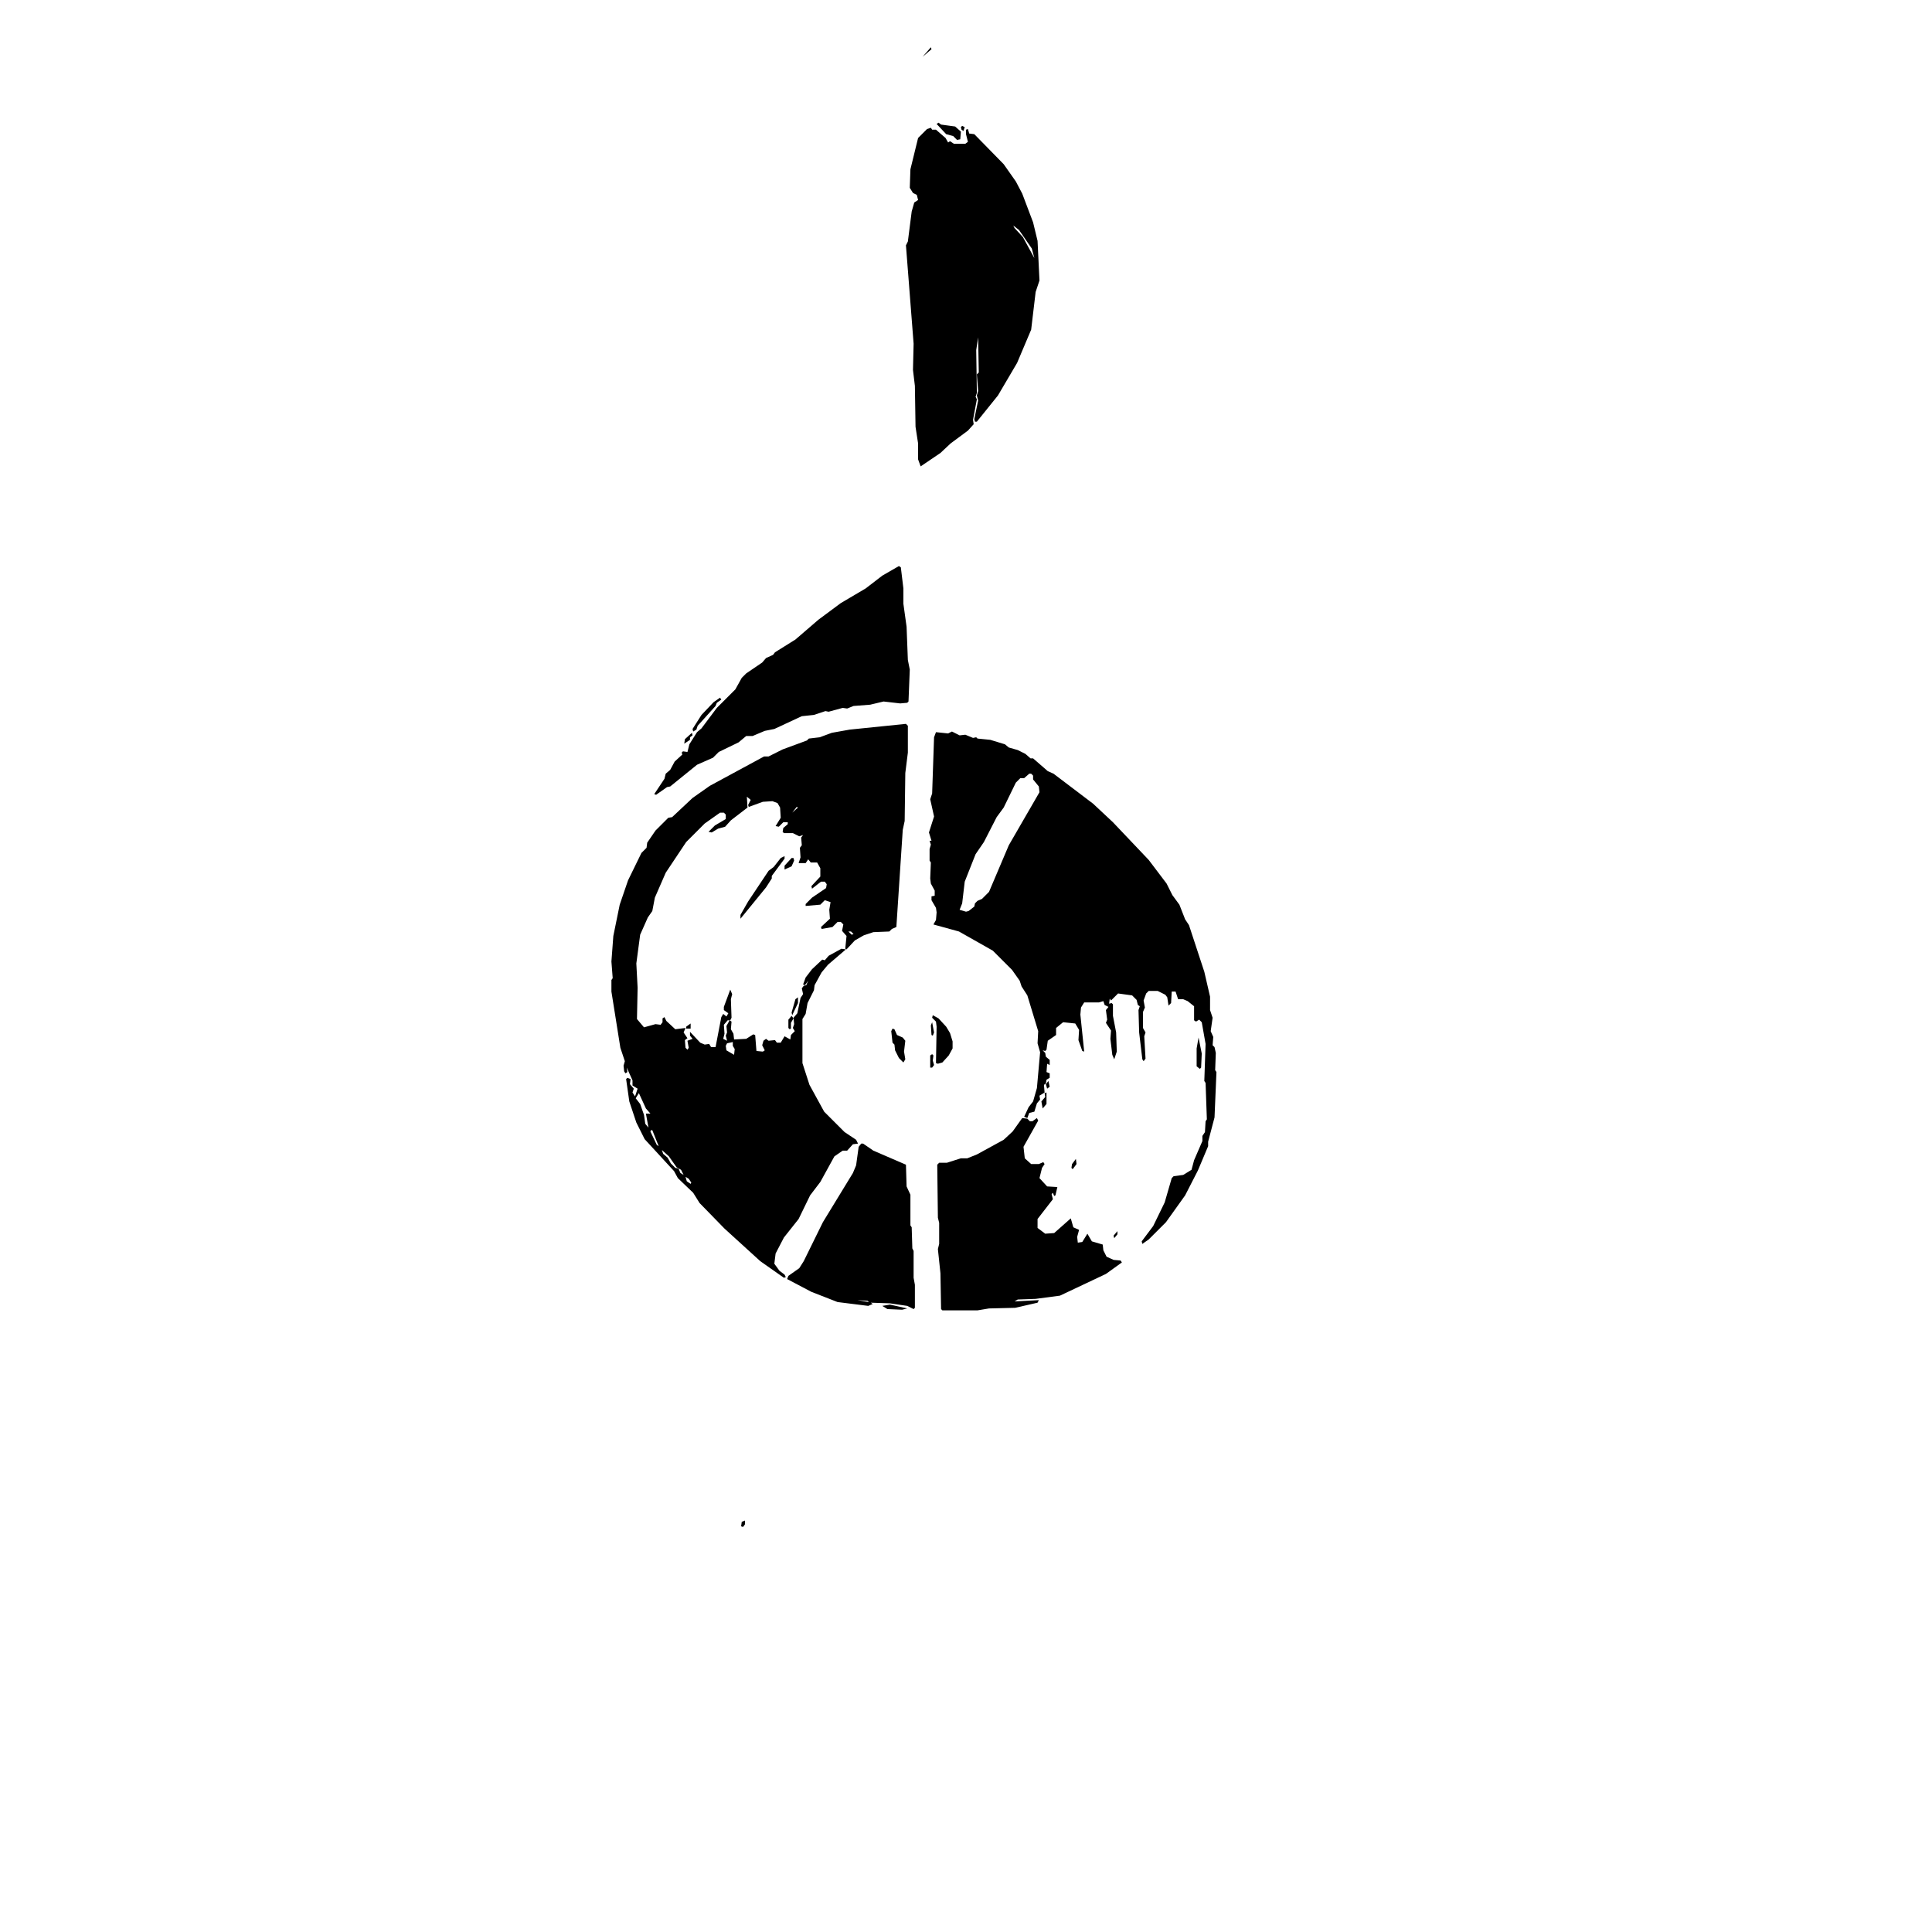
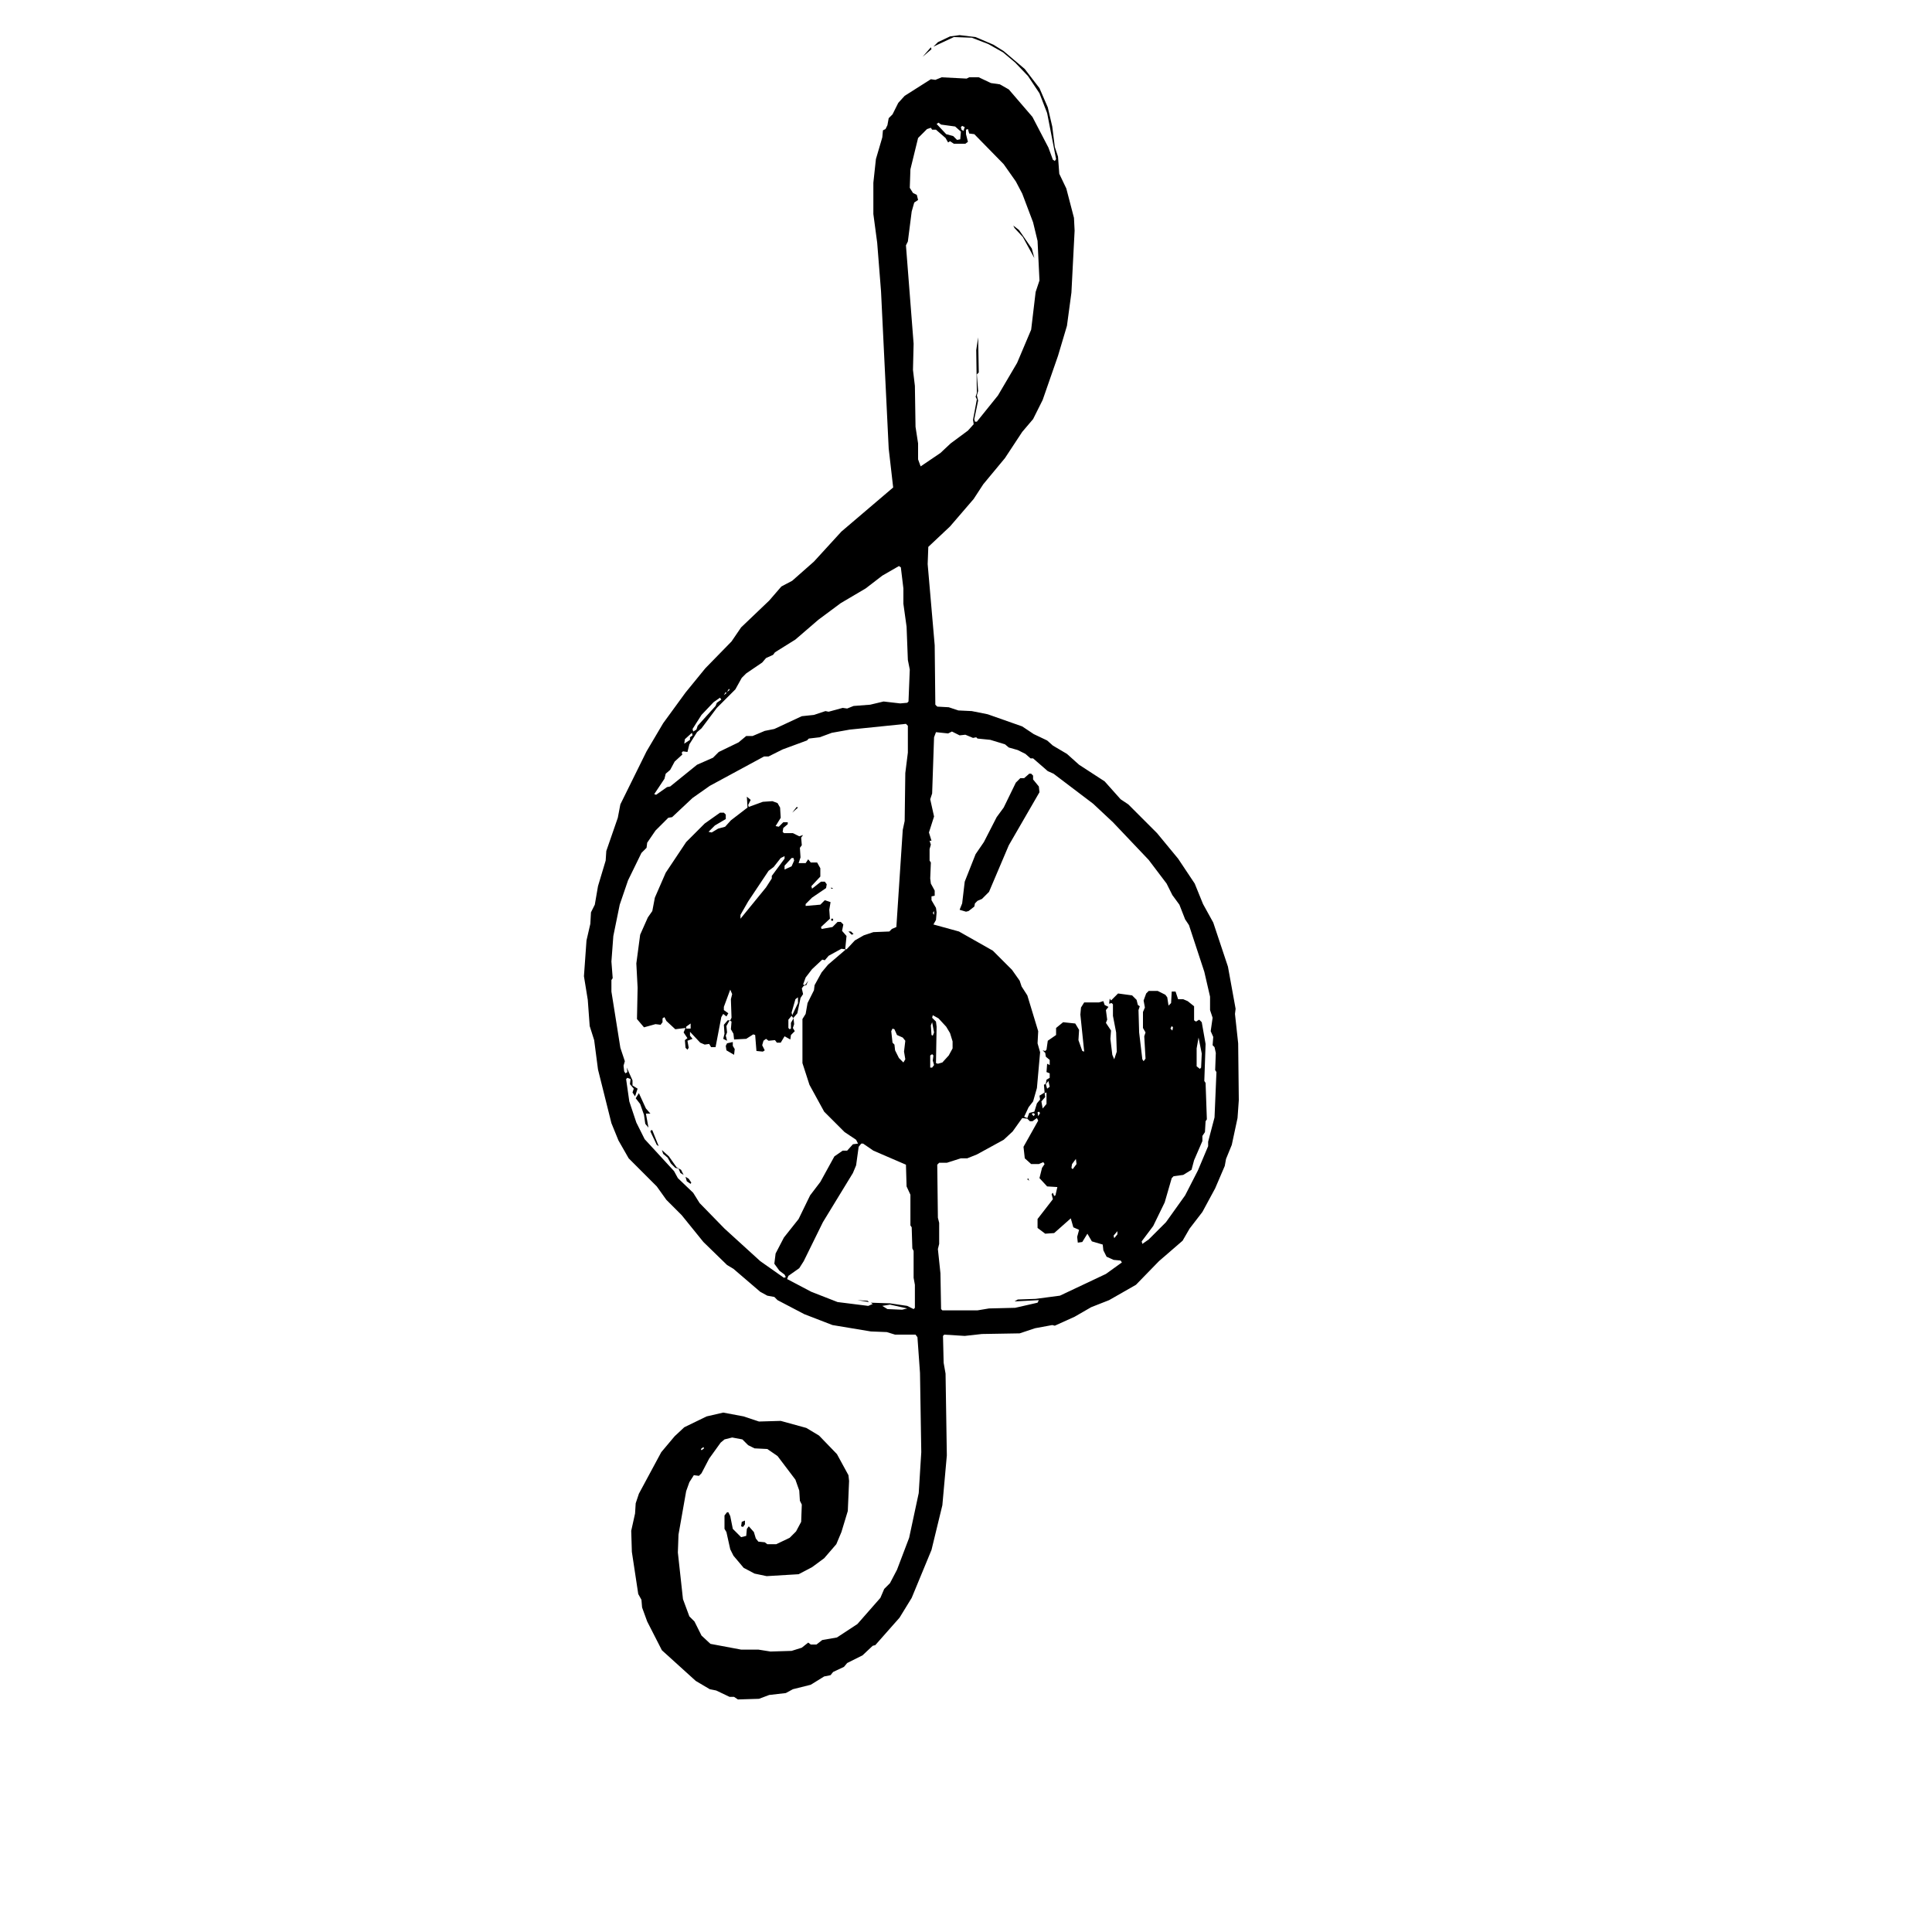
<svg xmlns="http://www.w3.org/2000/svg" viewBox="0 0 3024 3024" width="100%" height="100%">
-   <path fill="currentColor" fill-rule="evenodd" d="M 1166,2380 L 1161,2382 L 1160,2389 L 1163,2390 L 1166,2386 Z M 1342,2035 L 1360,2038 L 1358,2036 Z M 1073,1842 L 1075,1849 L 1081,1853 L 1082,1851 L 1078,1845 Z M 1036,1800 L 1038,1806 L 1045,1812 L 1050,1821 L 1057,1828 L 1062,1829 L 1065,1836 L 1070,1839 L 1066,1831 L 1059,1827 L 1047,1810 Z M 1019,1769 L 1018,1771 L 1028,1792 L 1031,1794 L 1021,1769 Z M 1000,1711 L 995,1719 L 1002,1728 L 1008,1745 L 1010,1759 L 1015,1765 L 1011,1743 L 1018,1743 L 1011,1735 Z M 1138,1633 L 1136,1637 L 1137,1644 L 1149,1651 L 1150,1642 L 1147,1637 L 1147,1631 Z M 1328,1458 L 1333,1463 L 1336,1462 L 1332,1458 Z M 1249,1264 L 1247,1263 L 1240,1272 Z M 1614,1211 L 1611,1211 L 1603,1218 L 1597,1218 L 1590,1225 L 1571,1264 L 1560,1279 L 1540,1318 L 1527,1337 L 1510,1380 L 1506,1414 L 1502,1424 L 1512,1427 L 1516,1426 L 1525,1419 L 1526,1414 L 1530,1410 L 1537,1407 L 1548,1396 L 1579,1323 L 1627,1240 L 1626,1231 L 1617,1220 L 1617,1214 Z M 1530,488 L 1529,508 Z M 1583,347 L 1588,357 L 1601,371 L 1619,404 L 1615,389 L 1595,360 L 1586,353 Z M 1457,74 L 1444,89 L 1458,77 Z M 1381,2044 L 1393,2042 L 1420,2048 L 1412,2050 L 1389,2049 Z M 1749,1927 L 1749,1932 L 1744,1938 L 1743,1934 Z M 1684,1814 L 1685,1822 L 1679,1830 L 1677,1828 L 1678,1822 Z M 1348,1790 L 1351,1790 L 1367,1801 L 1418,1823 L 1419,1857 L 1425,1870 L 1425,1918 L 1427,1921 L 1428,1954 L 1430,1958 L 1430,2000 L 1432,2011 L 1432,2047 L 1430,2049 L 1420,2044 L 1393,2040 L 1363,2039 L 1366,2041 L 1359,2044 L 1311,2038 L 1270,2022 L 1232,2002 L 1234,1997 L 1251,1985 L 1258,1974 L 1288,1913 L 1335,1836 L 1340,1824 L 1344,1795 Z M 1623,1750 L 1625,1754 L 1602,1795 L 1604,1813 L 1614,1822 L 1626,1822 L 1633,1819 L 1635,1822 L 1631,1828 L 1627,1844 L 1639,1857 L 1655,1858 L 1652,1871 L 1650,1872 L 1648,1867 L 1646,1869 L 1648,1877 L 1624,1908 L 1624,1922 L 1636,1931 L 1650,1930 L 1676,1907 L 1680,1921 L 1689,1925 L 1686,1936 L 1687,1945 L 1694,1944 L 1702,1931 L 1709,1943 L 1726,1948 L 1727,1957 L 1732,1967 L 1743,1972 L 1754,1973 L 1756,1976 L 1731,1994 L 1659,2028 L 1621,2033 L 1593,2034 L 1588,2037 L 1626,2035 L 1624,2039 L 1589,2047 L 1548,2048 L 1530,2051 L 1475,2051 L 1473,2049 L 1472,1993 L 1468,1955 L 1470,1947 L 1470,1914 L 1468,1906 L 1467,1823 L 1470,1820 L 1482,1820 L 1504,1813 L 1514,1813 L 1529,1807 L 1571,1784 L 1585,1771 L 1600,1750 L 1608,1751 L 1612,1755 L 1616,1755 Z M 1638,1710 L 1638,1728 L 1632,1735 L 1630,1724 L 1636,1717 L 1635,1711 Z M 1641,1692 L 1643,1701 L 1639,1704 L 1637,1697 Z M 1459,1650 L 1461,1652 L 1460,1660 L 1462,1667 L 1459,1671 L 1456,1671 L 1456,1652 Z M 1876,1624 L 1881,1649 L 1880,1671 L 1878,1673 L 1873,1669 L 1873,1641 Z M 1397,1610 L 1400,1611 L 1404,1620 L 1413,1624 L 1417,1629 L 1415,1646 L 1417,1658 L 1414,1663 L 1407,1656 L 1401,1644 L 1400,1635 L 1397,1632 L 1395,1614 Z M 1081,1602 L 1081,1610 L 1074,1610 L 1074,1607 Z M 1459,1600 L 1462,1616 L 1460,1621 L 1458,1620 L 1457,1605 Z M 1239,1590 L 1242,1594 L 1238,1601 L 1238,1610 L 1236,1611 L 1234,1609 L 1234,1596 Z M 1460,1589 L 1469,1594 L 1481,1607 L 1487,1617 L 1491,1630 L 1491,1641 L 1485,1652 L 1475,1663 L 1468,1665 L 1465,1664 L 1466,1607 L 1465,1599 L 1459,1593 Z M 1249,1561 L 1249,1570 L 1240,1589 L 1239,1585 L 1245,1564 Z M 1242,1343 L 1243,1347 L 1239,1356 L 1228,1361 L 1228,1355 L 1239,1343 Z M 1228,1340 L 1228,1344 L 1208,1371 L 1208,1375 L 1199,1389 L 1159,1438 L 1159,1432 L 1171,1411 L 1203,1363 L 1211,1357 L 1222,1343 Z M 1083,1147 L 1084,1151 L 1080,1154 L 1080,1158 L 1071,1164 L 1072,1157 Z M 1465,1146 L 1484,1148 L 1490,1145 L 1502,1151 L 1511,1150 L 1523,1155 L 1528,1154 L 1530,1156 L 1550,1158 L 1573,1165 L 1579,1170 L 1593,1174 L 1605,1180 L 1613,1187 L 1617,1187 L 1640,1207 L 1649,1211 L 1711,1258 L 1742,1287 L 1798,1346 L 1826,1383 L 1835,1401 L 1846,1416 L 1855,1439 L 1861,1448 L 1885,1521 L 1894,1560 L 1894,1581 L 1898,1593 L 1895,1614 L 1899,1623 L 1898,1636 L 1901,1639 L 1903,1648 L 1902,1675 L 1904,1678 L 1901,1749 L 1891,1787 L 1891,1794 L 1875,1832 L 1855,1871 L 1825,1913 L 1798,1940 L 1788,1947 L 1787,1943 L 1805,1919 L 1823,1882 L 1834,1844 L 1837,1841 L 1852,1839 L 1865,1831 L 1869,1816 L 1882,1786 L 1882,1778 L 1886,1772 L 1887,1755 L 1889,1752 L 1887,1695 L 1885,1692 L 1887,1634 L 1881,1600 L 1877,1596 L 1872,1599 L 1869,1597 L 1869,1575 L 1859,1567 L 1852,1564 L 1844,1564 L 1840,1552 L 1834,1552 L 1833,1570 L 1829,1574 L 1827,1561 L 1824,1557 L 1812,1551 L 1798,1551 L 1794,1555 L 1790,1566 L 1792,1577 L 1789,1584 L 1789,1609 L 1793,1616 L 1791,1622 L 1793,1657 L 1790,1661 L 1788,1658 L 1783,1616 L 1782,1581 L 1784,1575 L 1781,1573 L 1779,1565 L 1772,1558 L 1750,1555 L 1739,1566 L 1737,1563 L 1736,1571 L 1740,1570 L 1742,1572 L 1742,1590 L 1747,1616 L 1748,1646 L 1744,1658 L 1741,1651 L 1738,1626 L 1739,1613 L 1731,1601 L 1733,1596 L 1731,1581 L 1735,1576 L 1729,1573 L 1727,1567 L 1720,1569 L 1697,1569 L 1692,1577 L 1691,1588 L 1697,1646 L 1694,1645 L 1688,1628 L 1689,1612 L 1683,1602 L 1664,1600 L 1653,1609 L 1653,1620 L 1640,1629 L 1638,1643 L 1636,1645 L 1632,1644 L 1636,1648 L 1637,1654 L 1643,1659 L 1643,1667 L 1639,1665 L 1638,1678 L 1643,1680 L 1643,1687 L 1638,1690 L 1637,1696 L 1634,1698 L 1635,1710 L 1627,1715 L 1628,1721 L 1623,1727 L 1619,1740 L 1611,1742 L 1608,1750 L 1603,1748 L 1610,1733 L 1617,1724 L 1623,1703 L 1628,1647 L 1624,1633 L 1625,1614 L 1608,1558 L 1599,1544 L 1596,1535 L 1584,1518 L 1554,1488 L 1501,1458 L 1461,1447 L 1465,1440 L 1466,1428 L 1465,1421 L 1458,1409 L 1458,1403 L 1463,1402 L 1463,1394 L 1457,1383 L 1456,1375 L 1457,1350 L 1455,1347 L 1455,1329 L 1457,1322 L 1455,1316 L 1458,1316 L 1454,1303 L 1462,1278 L 1456,1251 L 1459,1242 L 1462,1154 Z M 1418,1133 L 1421,1136 L 1421,1178 L 1417,1210 L 1416,1285 L 1413,1299 L 1403,1451 L 1396,1454 L 1392,1458 L 1367,1459 L 1352,1464 L 1338,1472 L 1325,1486 L 1323,1485 L 1325,1465 L 1318,1457 L 1320,1447 L 1316,1443 L 1311,1443 L 1303,1451 L 1286,1454 L 1285,1451 L 1299,1438 L 1298,1424 L 1300,1412 L 1291,1409 L 1284,1416 L 1261,1418 L 1261,1415 L 1271,1405 L 1293,1390 L 1294,1384 L 1291,1380 L 1285,1380 L 1271,1391 L 1270,1387 L 1284,1372 L 1284,1359 L 1279,1350 L 1269,1350 L 1265,1345 L 1261,1351 L 1250,1351 L 1253,1342 L 1252,1327 L 1255,1323 L 1254,1311 L 1257,1307 L 1251,1309 L 1241,1304 L 1227,1304 L 1225,1302 L 1226,1296 L 1233,1290 L 1233,1287 L 1226,1287 L 1219,1294 L 1214,1293 L 1222,1280 L 1221,1264 L 1217,1257 L 1209,1254 L 1194,1255 L 1172,1263 L 1171,1260 L 1175,1252 L 1169,1247 L 1170,1264 L 1144,1284 L 1135,1294 L 1124,1297 L 1114,1303 L 1109,1302 L 1119,1292 L 1136,1282 L 1136,1275 L 1133,1272 L 1127,1272 L 1103,1289 L 1074,1318 L 1042,1366 L 1025,1405 L 1021,1426 L 1014,1436 L 1002,1463 L 996,1508 L 998,1546 L 997,1595 L 1008,1608 L 1026,1603 L 1034,1604 L 1037,1600 L 1037,1594 L 1040,1592 L 1043,1598 L 1057,1611 L 1073,1609 L 1070,1616 L 1076,1625 L 1072,1628 L 1073,1640 L 1076,1643 L 1078,1640 L 1076,1629 L 1084,1626 L 1080,1621 L 1080,1615 L 1096,1632 L 1103,1635 L 1110,1634 L 1113,1639 L 1120,1639 L 1129,1592 L 1132,1587 L 1137,1591 L 1140,1586 L 1133,1581 L 1133,1576 L 1143,1549 L 1146,1556 L 1144,1564 L 1145,1593 L 1143,1597 L 1139,1597 L 1133,1604 L 1134,1618 L 1132,1626 L 1138,1629 L 1136,1621 L 1138,1616 L 1137,1606 L 1142,1597 L 1145,1599 L 1144,1611 L 1148,1618 L 1149,1627 L 1168,1626 L 1179,1619 L 1182,1620 L 1184,1645 L 1194,1646 L 1197,1644 L 1193,1636 L 1195,1629 L 1199,1626 L 1203,1629 L 1213,1628 L 1216,1632 L 1222,1632 L 1228,1622 L 1237,1627 L 1238,1620 L 1244,1614 L 1241,1609 L 1243,1603 L 1242,1593 L 1248,1586 L 1253,1562 L 1257,1556 L 1255,1547 L 1258,1543 L 1262,1542 L 1265,1535 L 1260,1542 L 1257,1541 L 1261,1530 L 1271,1517 L 1287,1502 L 1291,1503 L 1297,1496 L 1317,1485 L 1324,1486 L 1296,1510 L 1286,1522 L 1275,1542 L 1274,1550 L 1264,1570 L 1261,1587 L 1256,1595 L 1256,1664 L 1267,1698 L 1290,1740 L 1322,1772 L 1340,1784 L 1343,1790 L 1335,1791 L 1326,1801 L 1319,1801 L 1306,1810 L 1284,1850 L 1268,1871 L 1250,1908 L 1227,1937 L 1214,1962 L 1212,1978 L 1220,1989 L 1228,1995 L 1230,1999 L 1227,2000 L 1190,1974 L 1134,1923 L 1095,1883 L 1085,1867 L 1061,1844 L 1055,1833 L 1009,1783 L 996,1757 L 985,1724 L 980,1689 L 982,1687 L 987,1689 L 986,1697 L 992,1704 L 990,1710 L 994,1716 L 998,1704 L 990,1699 L 990,1691 L 981,1671 L 982,1678 L 979,1680 L 977,1677 L 976,1668 L 978,1661 L 971,1640 L 957,1552 L 957,1534 L 959,1531 L 957,1505 L 960,1465 L 970,1416 L 983,1378 L 1004,1335 L 1012,1327 L 1013,1319 L 1026,1300 L 1046,1280 L 1052,1279 L 1084,1249 L 1111,1230 L 1196,1184 L 1203,1184 L 1225,1173 L 1263,1159 L 1266,1156 L 1283,1154 L 1302,1147 L 1330,1142 Z M 1127,1092 L 1129,1095 L 1122,1100 L 1120,1105 L 1092,1136 L 1090,1142 L 1085,1145 L 1084,1141 L 1098,1119 L 1117,1099 Z M 1410,888 L 1414,921 L 1414,945 L 1419,981 L 1421,1033 L 1424,1048 L 1422,1098 L 1420,1100 L 1409,1101 L 1383,1098 L 1362,1103 L 1336,1105 L 1326,1109 L 1319,1108 L 1297,1114 L 1292,1113 L 1274,1119 L 1255,1121 L 1212,1141 L 1197,1144 L 1178,1152 L 1168,1152 L 1156,1162 L 1125,1177 L 1116,1186 L 1091,1197 L 1049,1231 L 1044,1232 L 1027,1244 L 1024,1243 L 1040,1219 L 1042,1211 L 1049,1205 L 1056,1192 L 1068,1181 L 1067,1178 L 1069,1176 L 1076,1177 L 1079,1165 L 1091,1146 L 1098,1140 L 1122,1108 L 1151,1079 L 1161,1061 L 1168,1054 L 1193,1037 L 1199,1030 L 1210,1025 L 1213,1021 L 1245,1001 L 1281,970 L 1316,944 L 1355,921 L 1381,901 L 1407,886 Z M 1515,202 L 1517,209 L 1525,210 L 1571,257 L 1590,284 L 1600,303 L 1617,348 L 1624,377 L 1627,439 L 1621,457 L 1614,516 L 1592,568 L 1562,619 L 1529,660 L 1526,660 L 1525,656 L 1531,627 L 1529,619 L 1531,612 L 1529,586 L 1532,583 L 1531,528 L 1528,548 L 1529,615 L 1527,621 L 1529,625 L 1523,657 L 1524,664 L 1515,674 L 1488,694 L 1472,709 L 1441,730 L 1437,719 L 1437,694 L 1433,668 L 1432,604 L 1429,579 L 1430,538 L 1418,384 L 1421,378 L 1427,331 L 1431,317 L 1437,313 L 1435,305 L 1429,302 L 1424,294 L 1425,265 L 1437,216 L 1451,202 L 1457,200 L 1459,203 L 1465,203 L 1480,216 L 1484,223 L 1487,221 L 1493,225 L 1511,225 L 1515,222 L 1512,210 L 1512,203 Z M 1506,197 L 1510,199 L 1508,205 L 1505,203 L 1504,199 Z M 1466,194 L 1469,192 L 1473,195 L 1495,198 L 1504,206 L 1503,218 L 1498,219 L 1492,213 L 1481,210 Z" />
+   <path fill="currentColor" fill-rule="evenodd" d="M 1166,2380 L 1161,2382 L 1160,2389 L 1163,2390 L 1166,2386 Z M 1457,74 L 1444,89 L 1458,77 Z M 1527,58 L 1502,55 L 1487,57 L 1468,66 L 1461,73 L 1493,58 L 1521,59 L 1547,69 L 1570,82 L 1589,98 L 1609,119 L 1627,146 L 1639,177 L 1653,249 L 1651,252 L 1648,250 L 1641,231 L 1616,183 L 1579,140 L 1565,132 L 1551,130 L 1532,121 L 1517,121 L 1513,123 L 1474,121 L 1464,125 L 1457,124 L 1416,150 L 1406,161 L 1397,179 L 1391,185 L 1389,196 L 1386,202 L 1382,204 L 1381,215 L 1371,249 L 1367,286 L 1367,335 L 1373,380 L 1379,456 L 1391,702 L 1398,763 L 1317,832 L 1274,879 L 1240,909 L 1223,918 L 1204,940 L 1160,982 L 1145,1004 L 1104,1046 L 1073,1084 L 1038,1132 L 1012,1176 L 971,1259 L 967,1280 L 949,1332 L 948,1347 L 936,1387 L 931,1416 L 925,1428 L 924,1446 L 918,1472 L 914,1528 L 920,1565 L 923,1606 L 930,1628 L 936,1674 L 957,1758 L 968,1785 L 984,1813 L 1028,1857 L 1043,1878 L 1067,1902 L 1101,1944 L 1138,1980 L 1148,1986 L 1190,2022 L 1201,2028 L 1212,2030 L 1217,2035 L 1259,2057 L 1303,2074 L 1363,2084 L 1388,2085 L 1401,2089 L 1433,2089 L 1436,2093 L 1440,2149 L 1442,2273 L 1438,2337 L 1423,2407 L 1404,2457 L 1393,2478 L 1384,2487 L 1378,2501 L 1342,2542 L 1310,2563 L 1287,2567 L 1278,2574 L 1269,2574 L 1265,2571 L 1255,2579 L 1239,2584 L 1206,2585 L 1187,2582 L 1160,2582 L 1112,2573 L 1098,2560 L 1087,2538 L 1079,2530 L 1069,2503 L 1061,2430 L 1062,2402 L 1074,2334 L 1079,2320 L 1086,2309 L 1094,2310 L 1098,2306 L 1110,2283 L 1128,2258 L 1134,2253 L 1146,2250 L 1162,2253 L 1171,2262 L 1181,2267 L 1201,2268 L 1217,2279 L 1245,2316 L 1251,2333 L 1252,2349 L 1255,2355 L 1254,2382 L 1246,2397 L 1236,2407 L 1215,2417 L 1201,2417 L 1197,2414 L 1187,2413 L 1183,2408 L 1180,2398 L 1172,2389 L 1169,2393 L 1168,2404 L 1160,2406 L 1147,2393 L 1143,2373 L 1140,2367 L 1138,2367 L 1134,2372 L 1134,2393 L 1137,2398 L 1143,2425 L 1148,2435 L 1164,2454 L 1181,2463 L 1200,2467 L 1250,2464 L 1271,2453 L 1290,2439 L 1309,2417 L 1317,2398 L 1327,2365 L 1329,2318 L 1328,2309 L 1310,2276 L 1282,2247 L 1262,2235 L 1222,2224 L 1188,2225 L 1164,2217 L 1132,2211 L 1106,2217 L 1071,2234 L 1056,2248 L 1035,2273 L 1000,2338 L 995,2353 L 994,2369 L 988,2396 L 989,2429 L 999,2495 L 1004,2504 L 1005,2516 L 1013,2538 L 1036,2583 L 1089,2631 L 1111,2644 L 1121,2646 L 1142,2656 L 1149,2656 L 1155,2660 L 1188,2659 L 1204,2653 L 1230,2650 L 1241,2644 L 1269,2637 L 1290,2624 L 1300,2622 L 1304,2617 L 1321,2609 L 1326,2603 L 1350,2591 L 1366,2576 L 1370,2575 L 1408,2532 L 1427,2501 L 1458,2426 L 1475,2356 L 1482,2278 L 1480,2150 L 1477,2133 L 1476,2091 L 1478,2089 L 1510,2091 L 1537,2088 L 1596,2087 L 1620,2079 L 1647,2074 L 1651,2075 L 1682,2061 L 1708,2046 L 1736,2035 L 1778,2011 L 1814,1974 L 1851,1942 L 1862,1923 L 1882,1897 L 1902,1860 L 1917,1825 L 1919,1814 L 1928,1792 L 1937,1750 L 1939,1722 L 1938,1633 L 1933,1587 L 1934,1579 L 1922,1513 L 1899,1444 L 1883,1415 L 1870,1383 L 1844,1344 L 1811,1304 L 1766,1259 L 1754,1251 L 1729,1223 L 1689,1197 L 1670,1180 L 1648,1167 L 1639,1159 L 1618,1149 L 1600,1137 L 1546,1118 L 1521,1113 L 1500,1112 L 1485,1107 L 1467,1106 L 1464,1103 L 1463,1010 L 1452,883 L 1453,856 L 1487,824 L 1524,781 L 1539,758 L 1573,717 L 1600,676 L 1617,656 L 1632,626 L 1656,557 L 1670,510 L 1677,458 L 1682,361 L 1681,341 L 1669,295 L 1658,272 L 1656,245 L 1651,230 L 1647,198 L 1640,168 L 1627,138 L 1604,108 L 1571,80 L 1555,70 Z M 1101,2265 L 1102,2267 L 1098,2270 L 1097,2268 Z M 1381,2044 L 1393,2042 L 1420,2048 L 1412,2050 L 1389,2049 Z M 1749,1927 L 1749,1932 L 1744,1938 L 1743,1934 Z M 1684,1814 L 1685,1822 L 1679,1830 L 1677,1828 L 1678,1822 Z M 1687,1807 L 1689,1807 Z M 1348,1790 L 1351,1790 L 1367,1801 L 1418,1823 L 1419,1857 L 1425,1870 L 1425,1918 L 1427,1921 L 1428,1954 L 1430,1958 L 1430,2000 L 1432,2011 L 1432,2047 L 1430,2049 L 1420,2044 L 1393,2040 L 1363,2039 L 1366,2041 L 1359,2044 L 1311,2038 L 1270,2022 L 1232,2002 L 1234,1997 L 1251,1985 L 1258,1974 L 1288,1913 L 1335,1836 L 1340,1824 L 1344,1795 Z M 1342,2035 L 1360,2038 L 1358,2036 Z M 1623,1750 L 1625,1754 L 1602,1795 L 1604,1813 L 1614,1822 L 1626,1822 L 1633,1819 L 1635,1822 L 1631,1828 L 1627,1844 L 1639,1857 L 1655,1858 L 1652,1871 L 1650,1872 L 1648,1867 L 1646,1869 L 1648,1877 L 1624,1908 L 1624,1922 L 1636,1931 L 1650,1930 L 1676,1907 L 1680,1921 L 1689,1925 L 1686,1936 L 1687,1945 L 1694,1944 L 1702,1931 L 1709,1943 L 1726,1948 L 1727,1957 L 1732,1967 L 1743,1972 L 1754,1973 L 1756,1976 L 1731,1994 L 1659,2028 L 1621,2033 L 1593,2034 L 1588,2037 L 1626,2035 L 1624,2039 L 1589,2047 L 1548,2048 L 1530,2051 L 1475,2051 L 1473,2049 L 1472,1993 L 1468,1955 L 1470,1947 L 1470,1914 L 1468,1906 L 1467,1823 L 1470,1820 L 1482,1820 L 1504,1813 L 1514,1813 L 1529,1807 L 1571,1784 L 1585,1771 L 1600,1750 L 1608,1751 L 1612,1755 L 1616,1755 Z M 1580,2039 L 1584,2038 Z M 1685,1957 L 1686,1962 Z M 1641,1879 L 1640,1881 Z M 1609,1844 L 1608,1846 L 1611,1848 Z M 1617,1742 L 1620,1744 L 1618,1747 L 1615,1744 Z M 1626,1740 L 1628,1742 L 1625,1747 L 1624,1741 Z M 1638,1710 L 1638,1728 L 1632,1735 L 1630,1724 L 1636,1717 L 1635,1711 Z M 994,1709 L 996,1709 Z M 1641,1692 L 1643,1701 L 1639,1704 L 1637,1697 Z M 1640,1675 L 1642,1676 Z M 1641,1673 L 1643,1674 Z M 1459,1650 L 1461,1652 L 1460,1660 L 1462,1667 L 1459,1671 L 1456,1671 L 1456,1652 Z M 1459,1640 L 1459,1644 Z M 1876,1624 L 1881,1649 L 1880,1671 L 1878,1673 L 1873,1669 L 1873,1641 Z M 1397,1610 L 1400,1611 L 1404,1620 L 1413,1624 L 1417,1629 L 1415,1646 L 1417,1658 L 1414,1663 L 1407,1656 L 1401,1644 L 1400,1635 L 1397,1632 L 1395,1614 Z M 1834,1606 L 1836,1608 L 1835,1613 L 1832,1610 Z M 1081,1602 L 1081,1610 L 1074,1610 L 1074,1607 Z M 1459,1600 L 1462,1616 L 1460,1621 L 1458,1620 L 1457,1605 Z M 1239,1590 L 1242,1594 L 1238,1601 L 1238,1610 L 1236,1611 L 1234,1609 L 1234,1596 Z M 1460,1589 L 1469,1594 L 1481,1607 L 1487,1617 L 1491,1630 L 1491,1641 L 1485,1652 L 1475,1663 L 1468,1665 L 1465,1664 L 1466,1607 L 1465,1599 L 1459,1593 Z M 1249,1561 L 1249,1570 L 1240,1589 L 1239,1585 L 1245,1564 Z M 1462,1426 L 1462,1432 L 1460,1429 Z M 1242,1343 L 1243,1347 L 1239,1356 L 1228,1361 L 1228,1355 L 1239,1343 Z M 1228,1340 L 1228,1344 L 1208,1371 L 1208,1375 L 1199,1389 L 1159,1438 L 1159,1432 L 1171,1411 L 1203,1363 L 1211,1357 L 1222,1343 Z M 1083,1147 L 1084,1151 L 1080,1154 L 1080,1158 L 1071,1164 L 1072,1157 Z M 1465,1146 L 1484,1148 L 1490,1145 L 1502,1151 L 1511,1150 L 1523,1155 L 1528,1154 L 1530,1156 L 1550,1158 L 1573,1165 L 1579,1170 L 1593,1174 L 1605,1180 L 1613,1187 L 1617,1187 L 1640,1207 L 1649,1211 L 1711,1258 L 1742,1287 L 1798,1346 L 1826,1383 L 1835,1401 L 1846,1416 L 1855,1439 L 1861,1448 L 1885,1521 L 1894,1560 L 1894,1581 L 1898,1593 L 1895,1614 L 1899,1623 L 1898,1636 L 1901,1639 L 1903,1648 L 1902,1675 L 1904,1678 L 1901,1749 L 1891,1787 L 1891,1794 L 1875,1832 L 1855,1871 L 1825,1913 L 1798,1940 L 1788,1947 L 1787,1943 L 1805,1919 L 1823,1882 L 1834,1844 L 1837,1841 L 1852,1839 L 1865,1831 L 1869,1816 L 1882,1786 L 1882,1778 L 1886,1772 L 1887,1755 L 1889,1752 L 1887,1695 L 1885,1692 L 1887,1634 L 1881,1600 L 1877,1596 L 1872,1599 L 1869,1597 L 1869,1575 L 1859,1567 L 1852,1564 L 1844,1564 L 1840,1552 L 1834,1552 L 1833,1570 L 1829,1574 L 1827,1561 L 1824,1557 L 1812,1551 L 1798,1551 L 1794,1555 L 1790,1566 L 1792,1577 L 1789,1584 L 1789,1609 L 1793,1616 L 1791,1622 L 1793,1657 L 1790,1661 L 1788,1658 L 1783,1616 L 1782,1581 L 1784,1575 L 1781,1573 L 1779,1565 L 1772,1558 L 1750,1555 L 1739,1566 L 1737,1563 L 1736,1571 L 1740,1570 L 1742,1572 L 1742,1590 L 1747,1616 L 1748,1646 L 1744,1658 L 1741,1651 L 1738,1626 L 1739,1613 L 1731,1601 L 1733,1596 L 1731,1581 L 1735,1576 L 1729,1573 L 1727,1567 L 1720,1569 L 1697,1569 L 1692,1577 L 1691,1588 L 1697,1646 L 1694,1645 L 1688,1628 L 1689,1612 L 1683,1602 L 1664,1600 L 1653,1609 L 1653,1620 L 1640,1629 L 1638,1643 L 1636,1645 L 1632,1644 L 1636,1648 L 1637,1654 L 1643,1659 L 1643,1667 L 1639,1665 L 1638,1678 L 1643,1680 L 1643,1687 L 1638,1690 L 1637,1696 L 1634,1698 L 1635,1710 L 1627,1715 L 1628,1721 L 1623,1727 L 1619,1740 L 1611,1742 L 1608,1750 L 1603,1748 L 1610,1733 L 1617,1724 L 1623,1703 L 1628,1647 L 1624,1633 L 1625,1614 L 1608,1558 L 1599,1544 L 1596,1535 L 1584,1518 L 1554,1488 L 1501,1458 L 1461,1447 L 1465,1440 L 1466,1428 L 1465,1421 L 1458,1409 L 1458,1403 L 1463,1402 L 1463,1394 L 1457,1383 L 1456,1375 L 1457,1350 L 1455,1347 L 1455,1329 L 1457,1322 L 1455,1316 L 1458,1316 L 1454,1303 L 1462,1278 L 1456,1251 L 1459,1242 L 1462,1154 Z M 1897,1666 L 1898,1673 Z M 1895,1655 L 1895,1657 Z M 1786,1567 L 1785,1570 Z M 1614,1211 L 1611,1211 L 1603,1218 L 1597,1218 L 1590,1225 L 1571,1264 L 1560,1279 L 1540,1318 L 1527,1337 L 1510,1380 L 1506,1414 L 1502,1424 L 1512,1427 L 1516,1426 L 1525,1419 L 1526,1414 L 1530,1410 L 1537,1407 L 1548,1396 L 1579,1323 L 1627,1240 L 1626,1231 L 1617,1220 L 1617,1214 Z M 1418,1133 L 1421,1136 L 1421,1178 L 1417,1210 L 1416,1285 L 1413,1299 L 1403,1451 L 1396,1454 L 1392,1458 L 1367,1459 L 1352,1464 L 1338,1472 L 1325,1486 L 1323,1485 L 1325,1465 L 1318,1457 L 1320,1447 L 1316,1443 L 1311,1443 L 1303,1451 L 1286,1454 L 1285,1451 L 1299,1438 L 1298,1424 L 1300,1412 L 1291,1409 L 1284,1416 L 1261,1418 L 1261,1415 L 1271,1405 L 1293,1390 L 1294,1384 L 1291,1380 L 1285,1380 L 1271,1391 L 1270,1387 L 1284,1372 L 1284,1359 L 1279,1350 L 1269,1350 L 1265,1345 L 1261,1351 L 1250,1351 L 1253,1342 L 1252,1327 L 1255,1323 L 1254,1311 L 1257,1307 L 1251,1309 L 1241,1304 L 1227,1304 L 1225,1302 L 1226,1296 L 1233,1290 L 1233,1287 L 1226,1287 L 1219,1294 L 1214,1293 L 1222,1280 L 1221,1264 L 1217,1257 L 1209,1254 L 1194,1255 L 1172,1263 L 1171,1260 L 1175,1252 L 1169,1247 L 1170,1264 L 1144,1284 L 1135,1294 L 1124,1297 L 1114,1303 L 1109,1302 L 1119,1292 L 1136,1282 L 1136,1275 L 1133,1272 L 1127,1272 L 1103,1289 L 1074,1318 L 1042,1366 L 1025,1405 L 1021,1426 L 1014,1436 L 1002,1463 L 996,1508 L 998,1546 L 997,1595 L 1008,1608 L 1026,1603 L 1034,1604 L 1037,1600 L 1037,1594 L 1040,1592 L 1043,1598 L 1057,1611 L 1073,1609 L 1070,1616 L 1076,1625 L 1072,1628 L 1073,1640 L 1076,1643 L 1078,1640 L 1076,1629 L 1084,1626 L 1080,1621 L 1080,1615 L 1096,1632 L 1103,1635 L 1110,1634 L 1113,1639 L 1120,1639 L 1129,1592 L 1132,1587 L 1137,1591 L 1140,1586 L 1133,1581 L 1133,1576 L 1143,1549 L 1146,1556 L 1144,1564 L 1145,1593 L 1143,1597 L 1139,1597 L 1133,1604 L 1134,1618 L 1132,1626 L 1138,1629 L 1136,1621 L 1138,1616 L 1137,1606 L 1142,1597 L 1145,1599 L 1144,1611 L 1148,1618 L 1149,1627 L 1168,1626 L 1179,1619 L 1182,1620 L 1184,1645 L 1194,1646 L 1197,1644 L 1193,1636 L 1195,1629 L 1199,1626 L 1203,1629 L 1213,1628 L 1216,1632 L 1222,1632 L 1228,1622 L 1237,1627 L 1238,1620 L 1244,1614 L 1241,1609 L 1243,1603 L 1242,1593 L 1248,1586 L 1253,1562 L 1257,1556 L 1255,1547 L 1258,1543 L 1262,1542 L 1265,1535 L 1260,1542 L 1257,1541 L 1261,1530 L 1271,1517 L 1287,1502 L 1291,1503 L 1297,1496 L 1317,1485 L 1324,1486 L 1296,1510 L 1286,1522 L 1275,1542 L 1274,1550 L 1264,1570 L 1261,1587 L 1256,1595 L 1256,1664 L 1267,1698 L 1290,1740 L 1322,1772 L 1340,1784 L 1343,1790 L 1335,1791 L 1326,1801 L 1319,1801 L 1306,1810 L 1284,1850 L 1268,1871 L 1250,1908 L 1227,1937 L 1214,1962 L 1212,1978 L 1220,1989 L 1228,1995 L 1230,1999 L 1227,2000 L 1190,1974 L 1134,1923 L 1095,1883 L 1085,1867 L 1061,1844 L 1055,1833 L 1009,1783 L 996,1757 L 985,1724 L 980,1689 L 982,1687 L 987,1689 L 986,1697 L 992,1704 L 990,1710 L 994,1716 L 998,1704 L 990,1699 L 990,1691 L 981,1671 L 982,1678 L 979,1680 L 977,1677 L 976,1668 L 978,1661 L 971,1640 L 957,1552 L 957,1534 L 959,1531 L 957,1505 L 960,1465 L 970,1416 L 983,1378 L 1004,1335 L 1012,1327 L 1013,1319 L 1026,1300 L 1046,1280 L 1052,1279 L 1084,1249 L 1111,1230 L 1196,1184 L 1203,1184 L 1225,1173 L 1263,1159 L 1266,1156 L 1283,1154 L 1302,1147 L 1330,1142 Z M 1073,1842 L 1075,1849 L 1081,1853 L 1082,1851 L 1078,1845 Z M 1036,1800 L 1038,1806 L 1045,1812 L 1050,1821 L 1057,1828 L 1062,1829 L 1065,1836 L 1070,1839 L 1066,1831 L 1059,1827 L 1047,1810 Z M 1019,1769 L 1018,1771 L 1028,1792 L 1031,1794 L 1021,1769 Z M 1000,1711 L 995,1719 L 1002,1728 L 1008,1745 L 1010,1759 L 1015,1765 L 1011,1743 L 1018,1743 L 1011,1735 Z M 1138,1633 L 1136,1637 L 1137,1644 L 1149,1651 L 1150,1642 L 1147,1637 L 1147,1631 Z M 1328,1458 L 1333,1463 L 1336,1462 L 1332,1458 Z M 1301,1438 L 1301,1441 L 1304,1441 L 1304,1438 Z M 1301,1389 L 1301,1391 L 1304,1391 Z M 1282,1349 L 1284,1348 Z M 1157,1266 L 1160,1267 Z M 1249,1264 L 1247,1263 L 1240,1272 Z M 1268,1167 L 1269,1169 Z M 1127,1092 L 1129,1095 L 1122,1100 L 1120,1105 L 1092,1136 L 1090,1142 L 1085,1145 L 1084,1141 L 1098,1119 L 1117,1099 Z M 1136,1083 L 1137,1085 L 1133,1088 Z M 1136,1083 L 1138,1083 Z M 1141,1078 L 1142,1080 L 1138,1083 Z M 1410,888 L 1414,921 L 1414,945 L 1419,981 L 1421,1033 L 1424,1048 L 1422,1098 L 1420,1100 L 1409,1101 L 1383,1098 L 1362,1103 L 1336,1105 L 1326,1109 L 1319,1108 L 1297,1114 L 1292,1113 L 1274,1119 L 1255,1121 L 1212,1141 L 1197,1144 L 1178,1152 L 1168,1152 L 1156,1162 L 1125,1177 L 1116,1186 L 1091,1197 L 1049,1231 L 1044,1232 L 1027,1244 L 1024,1243 L 1040,1219 L 1042,1211 L 1049,1205 L 1056,1192 L 1068,1181 L 1067,1178 L 1069,1176 L 1076,1177 L 1079,1165 L 1091,1146 L 1098,1140 L 1122,1108 L 1151,1079 L 1161,1061 L 1168,1054 L 1193,1037 L 1199,1030 L 1210,1025 L 1213,1021 L 1245,1001 L 1281,970 L 1316,944 L 1355,921 L 1381,901 L 1407,886 Z M 1073,1184 L 1072,1187 Z M 1515,202 L 1517,209 L 1525,210 L 1571,257 L 1590,284 L 1600,303 L 1617,348 L 1624,377 L 1627,439 L 1621,457 L 1614,516 L 1592,568 L 1562,619 L 1529,660 L 1526,660 L 1525,656 L 1531,627 L 1529,619 L 1531,612 L 1529,586 L 1532,583 L 1531,528 L 1528,548 L 1529,615 L 1527,621 L 1529,625 L 1523,657 L 1524,664 L 1515,674 L 1488,694 L 1472,709 L 1441,730 L 1437,719 L 1437,694 L 1433,668 L 1432,604 L 1429,579 L 1430,538 L 1418,384 L 1421,378 L 1427,331 L 1431,317 L 1437,313 L 1435,305 L 1429,302 L 1424,294 L 1425,265 L 1437,216 L 1451,202 L 1457,200 L 1459,203 L 1465,203 L 1480,216 L 1484,223 L 1487,221 L 1493,225 L 1511,225 L 1515,222 L 1512,210 L 1512,203 Z M 1530,488 L 1529,508 Z M 1583,347 L 1588,357 L 1601,371 L 1619,404 L 1615,389 L 1595,360 L 1586,353 Z M 1574,338 L 1576,340 Z M 1506,197 L 1510,199 L 1508,205 L 1505,203 L 1504,199 Z M 1466,194 L 1469,192 L 1473,195 L 1495,198 L 1504,206 L 1503,218 L 1498,219 L 1492,213 L 1481,210 Z" />
</svg>
